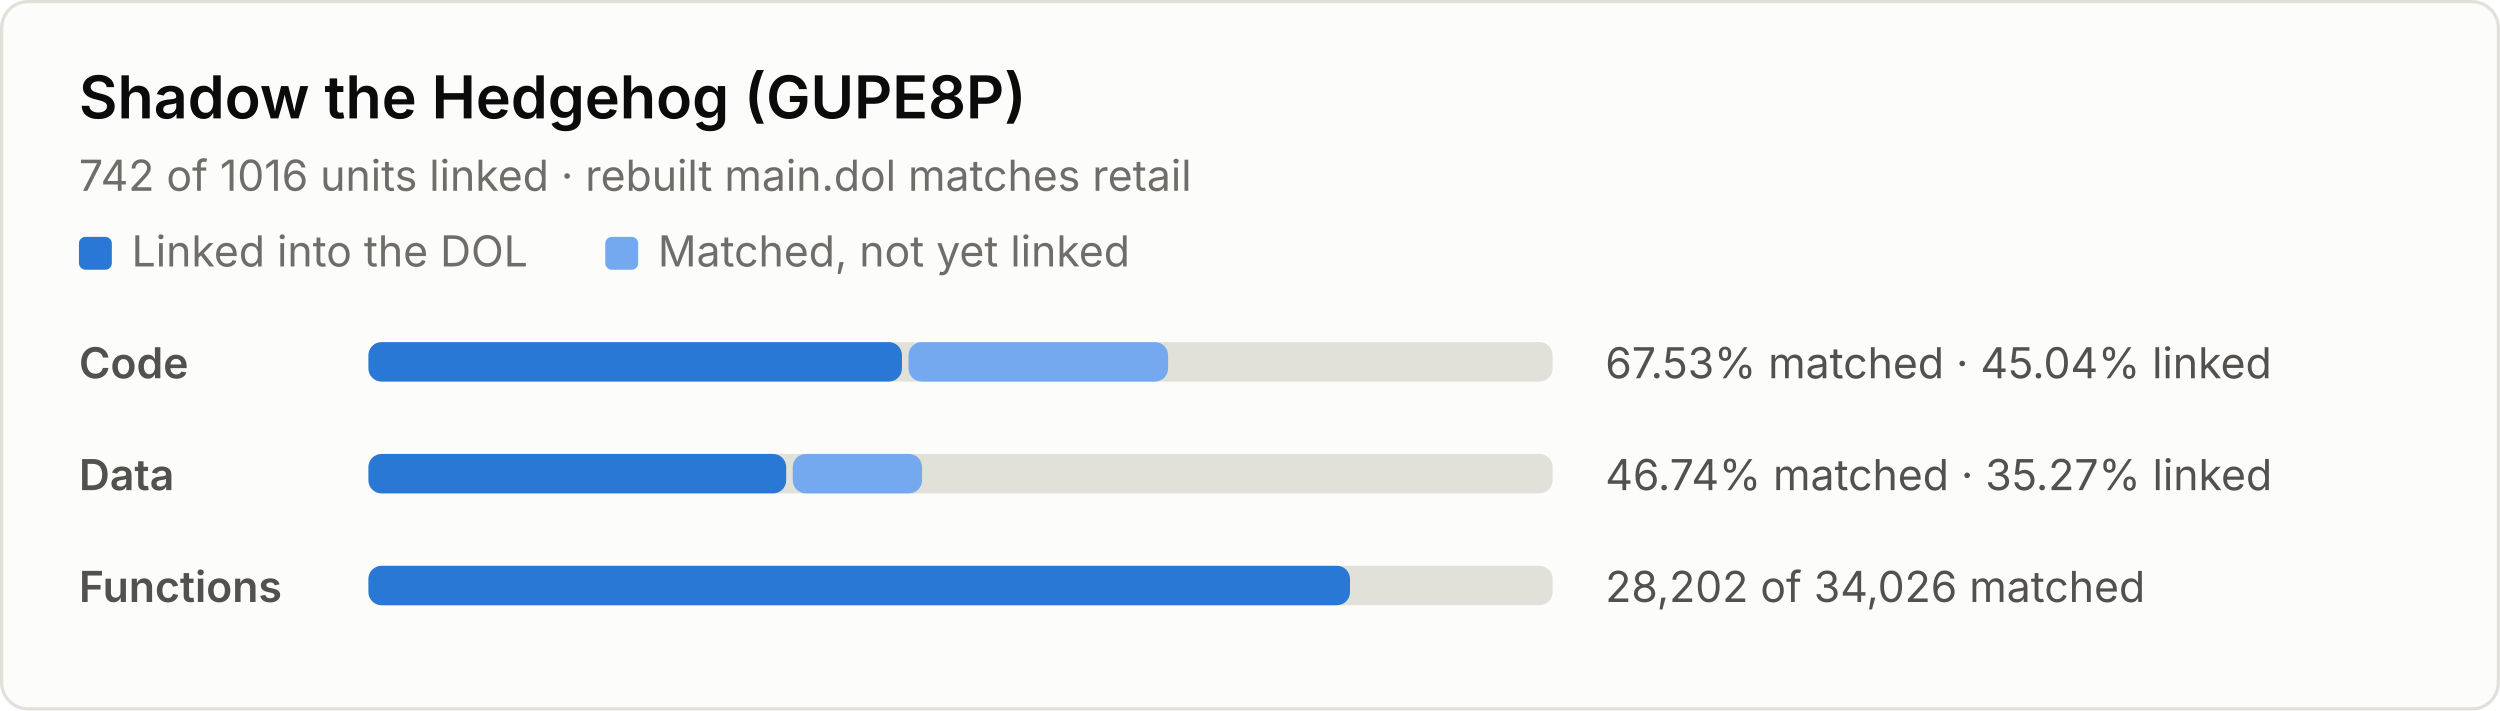
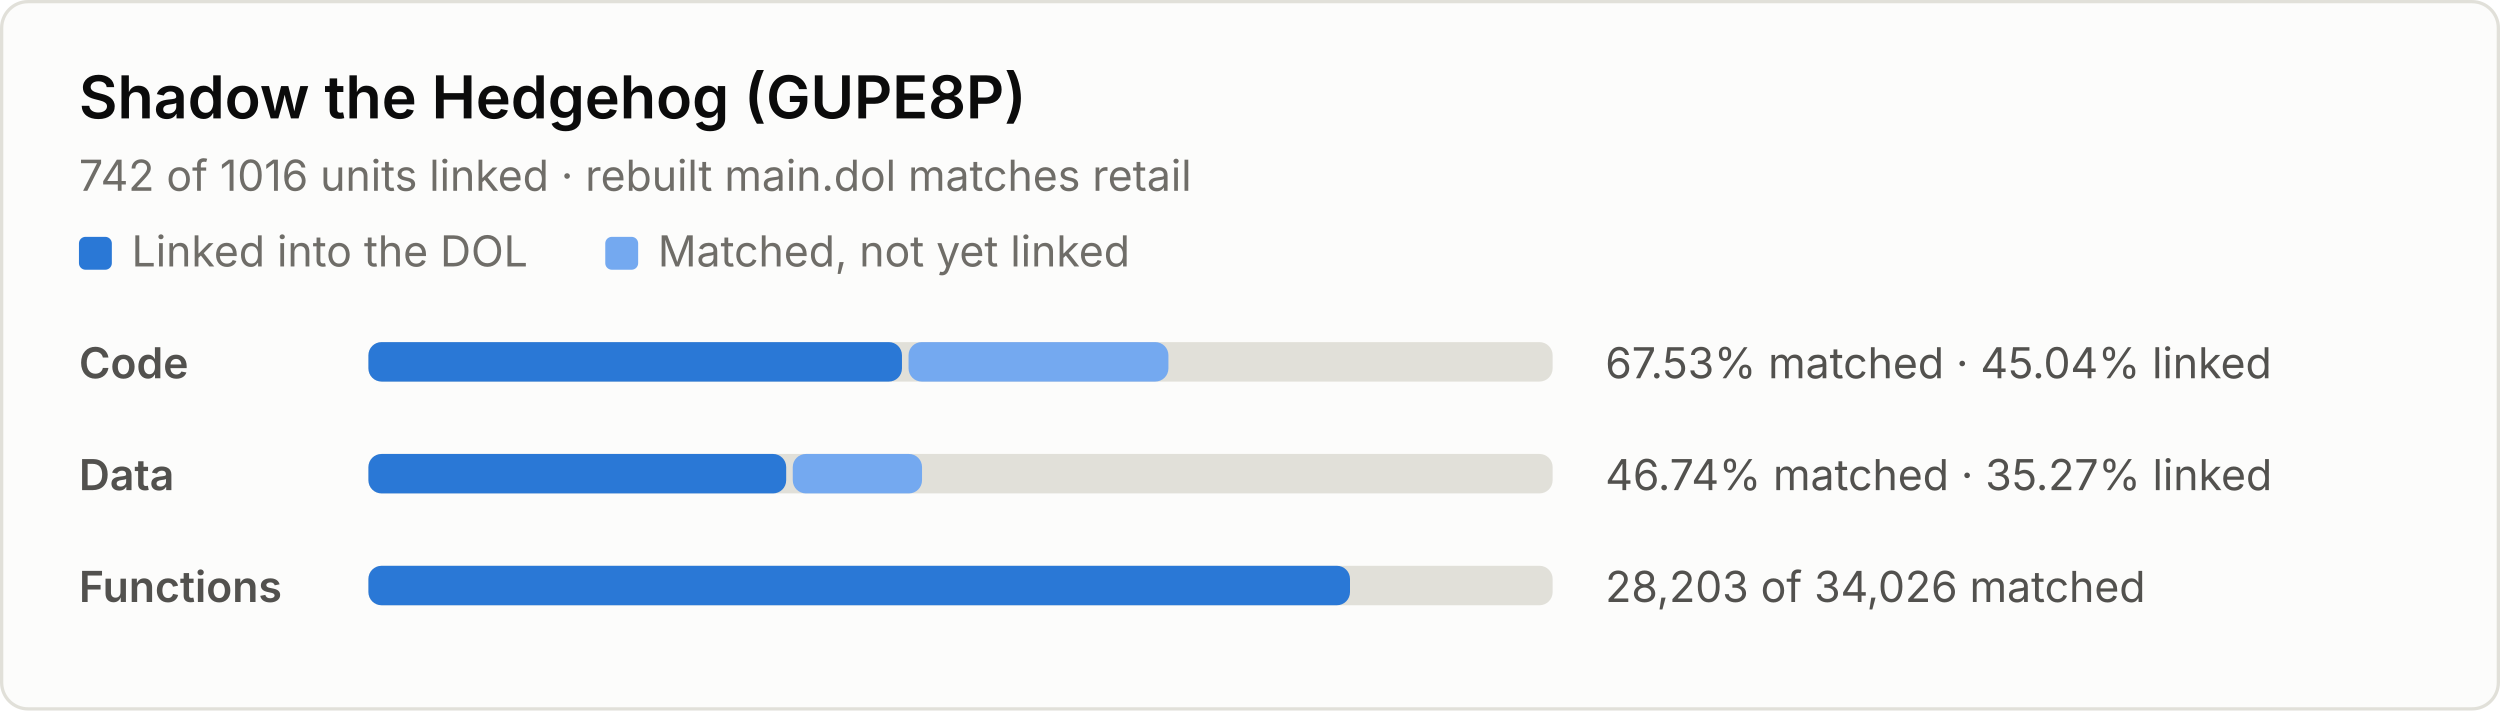
<svg xmlns="http://www.w3.org/2000/svg" width="760" height="216" viewBox="0 0 760 216" role="img" aria-label="Decompilation progress: 67.53% of code matched, 45.04% linked">
  <style>
.bg { fill: #fcfcfb; stroke: #e1e0d9; }
.title { fill: #0b0b0b; font: 600 18px system-ui, -apple-system, "Segoe UI", sans-serif; }
.sub, .label, .nums, .key { font: 13px system-ui, -apple-system, "Segoe UI", sans-serif; }
.sub, .key { fill: #6f6d68; }
.label { fill: #52514e; font-weight: 600; }
.nums { fill: #52514e; font-variant-numeric: tabular-nums; }
.track { fill: #e1e0d9; }
.linked { fill: #2a78d6; }
.matched { fill: #74a9f0; }
@media (prefers-color-scheme: dark) {
  .bg { fill: #1a1a19; stroke: #2c2c2a; }
  .title { fill: #f0efec; }
  .sub, .key { fill: #9a988f; }
  .label, .nums { fill: #c3c2b7; }
  .track { fill: #2c2c2a; }
  .linked { fill: #4a94ec; }
  .matched { fill: #2260b0; }
}
</style>
  <rect class="bg" x="0.5" y="0.5" width="759" height="215" rx="8" />
  <text class="title" x="24" y="36">Shadow the Hedgehog (GUPE8P)</text>
  <text class="sub" x="24" y="58">742 of 1016 units linked · rebuilt main.dol matches retail</text>
  <rect class="linked" x="24" y="72" width="10" height="10" rx="2" />
  <text class="key" x="40" y="81">Linked into the DOL</text>
  <rect class="matched" x="184" y="72" width="10" height="10" rx="2" />
  <text class="key" x="200" y="81">Matched, not yet linked</text>
  <text class="label" x="24" y="115">Code</text>
  <rect class="track" x="112" y="104" width="360" height="12" rx="4" />
  <rect class="linked" x="112" y="104" width="162.2" height="12" rx="4" />
-   <rect class="matched" x="276.2" y="104" width="78.9" height="12" rx="4" />
+   <rect class="matched" x="276.2" y="104" width="79.0" height="12" rx="4" />
  <text class="nums" x="488" y="115">67.53% matched · 45.04% linked</text>
  <text class="label" x="24" y="149">Data</text>
  <rect class="track" x="112" y="138" width="360" height="12" rx="4" />
  <rect class="linked" x="112" y="138" width="127.0" height="12" rx="4" />
  <rect class="matched" x="241.0" y="138" width="39.3" height="12" rx="4" />
  <text class="nums" x="488" y="149">46.74% matched · 35.27% linked</text>
  <text class="label" x="24" y="183">Functions</text>
  <rect class="track" x="112" y="172" width="360" height="12" rx="4" />
  <rect class="linked" x="112" y="172" width="298.4" height="12" rx="4" />
-   <text class="nums" x="488" y="183">28,202 of 34,026 matched</text>
+   <text class="nums" x="488" y="183">28,203 of 34,026 matched</text>
</svg>
